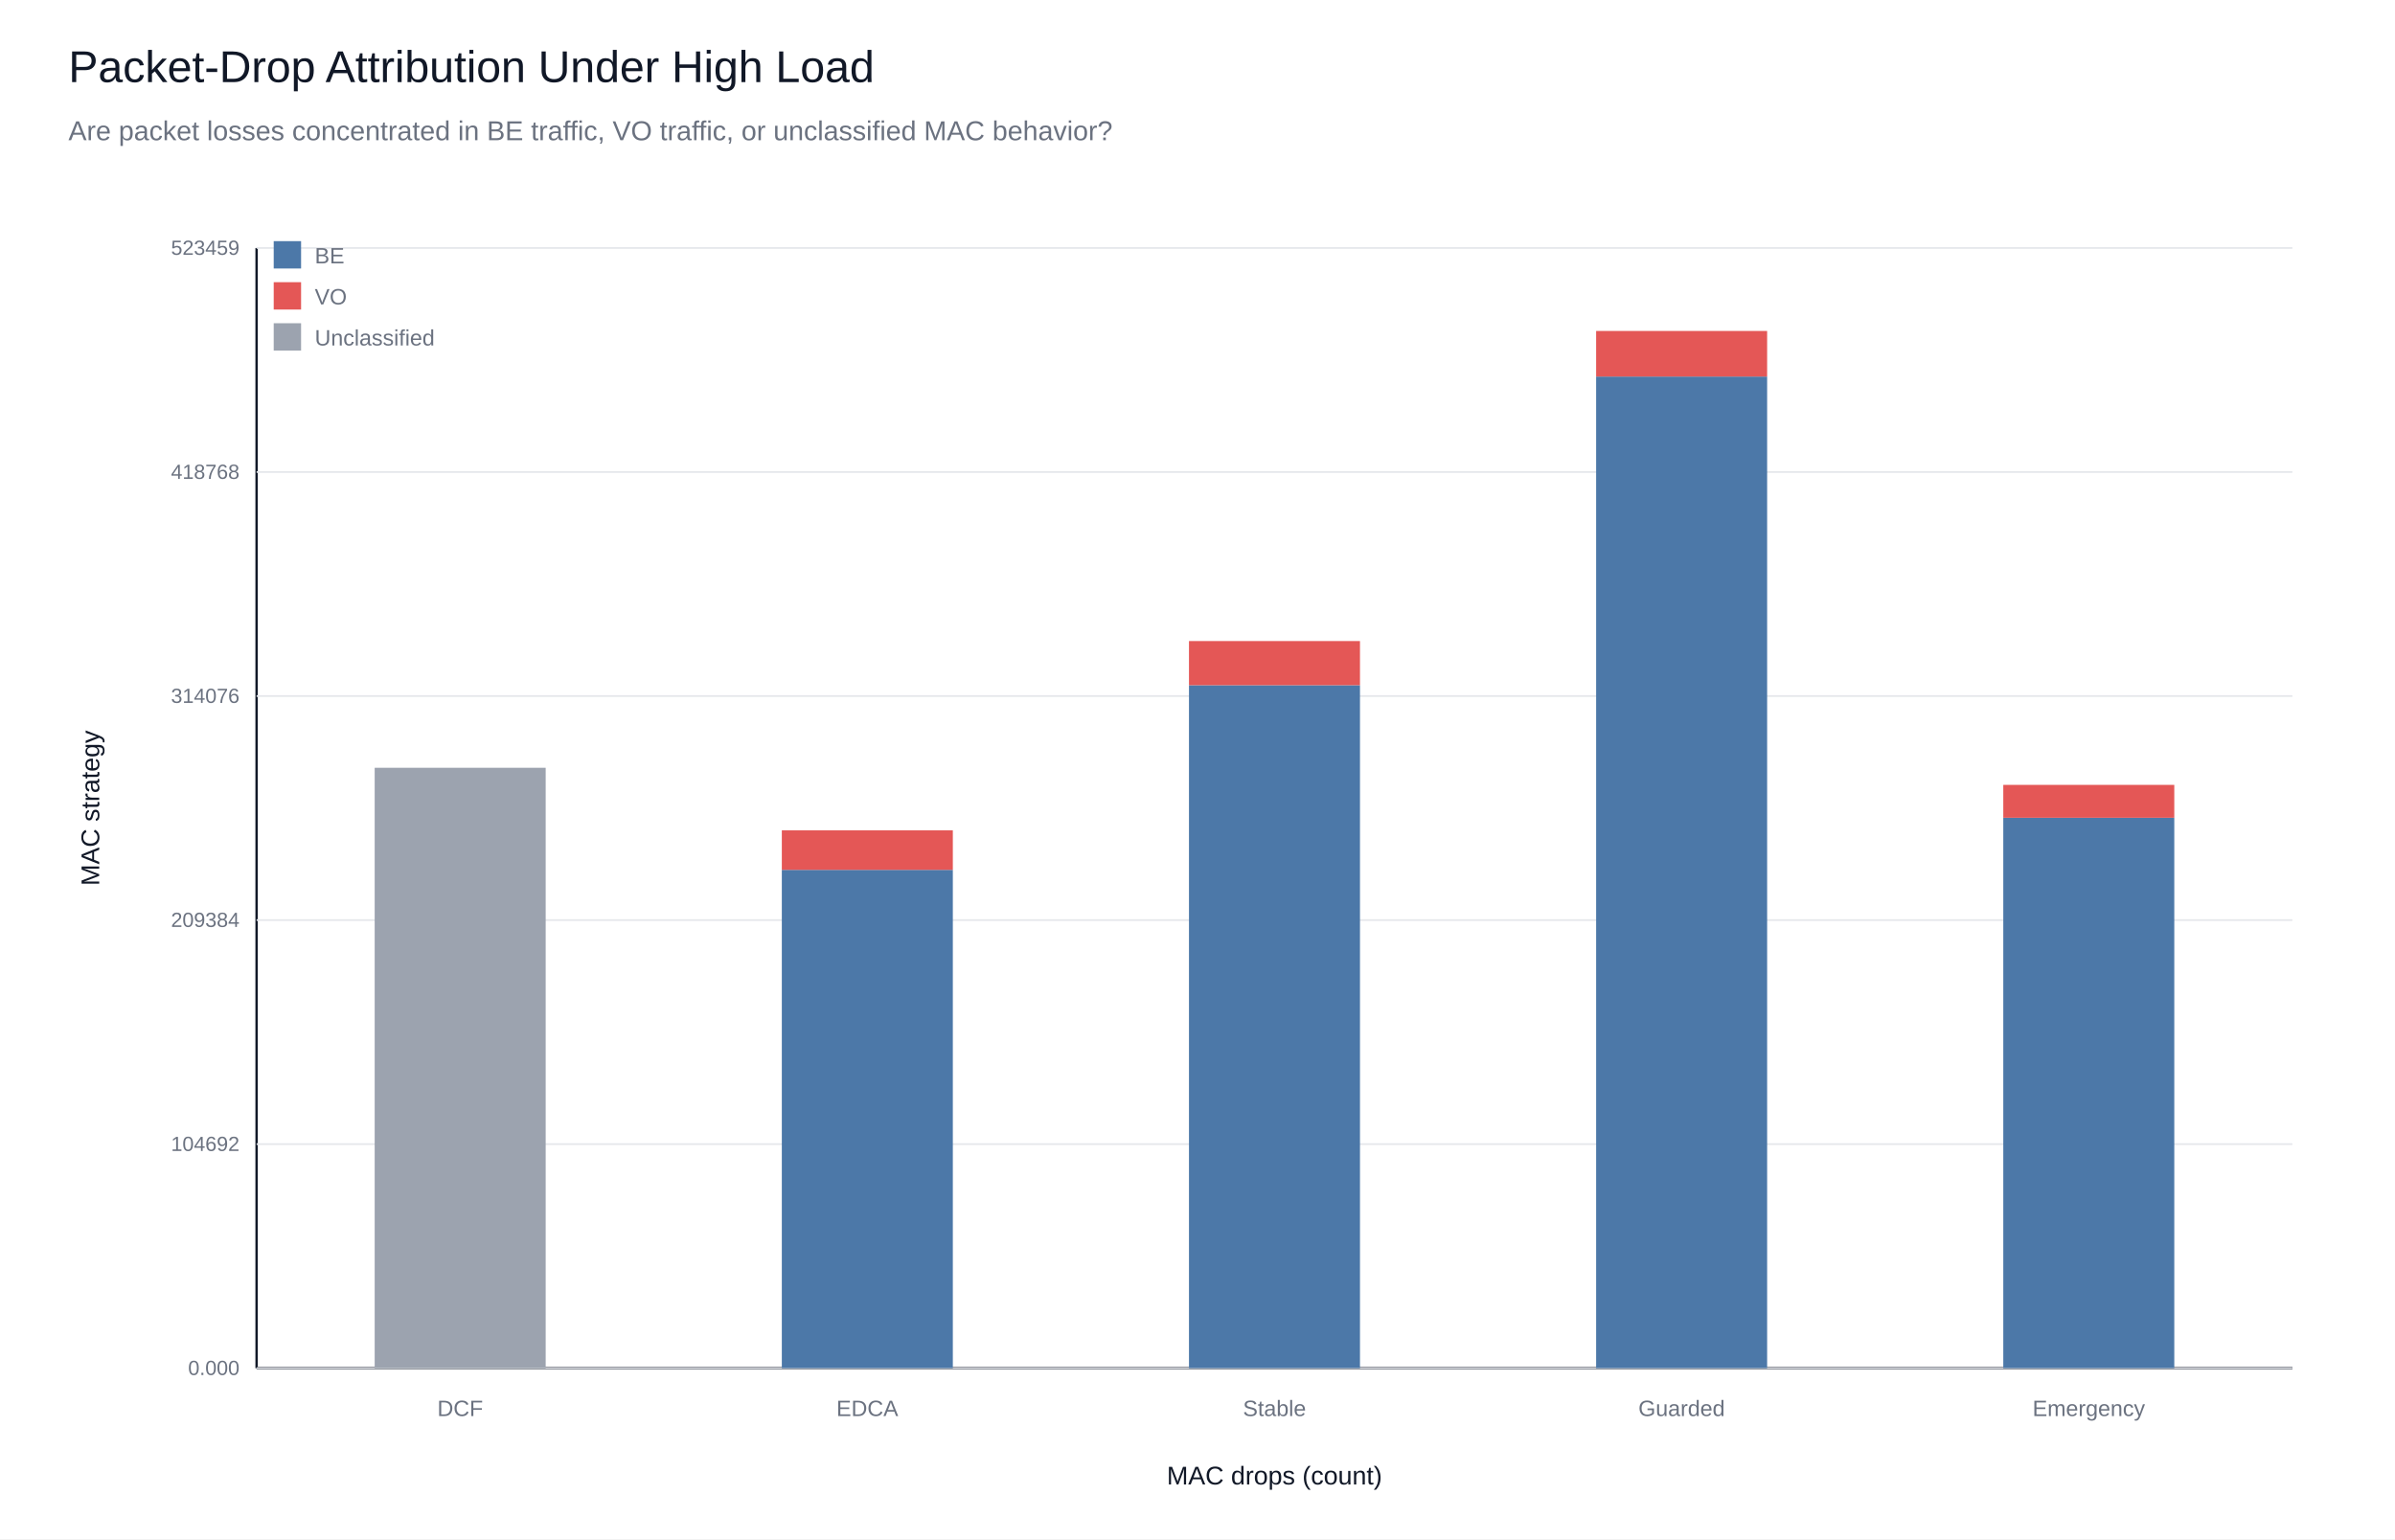
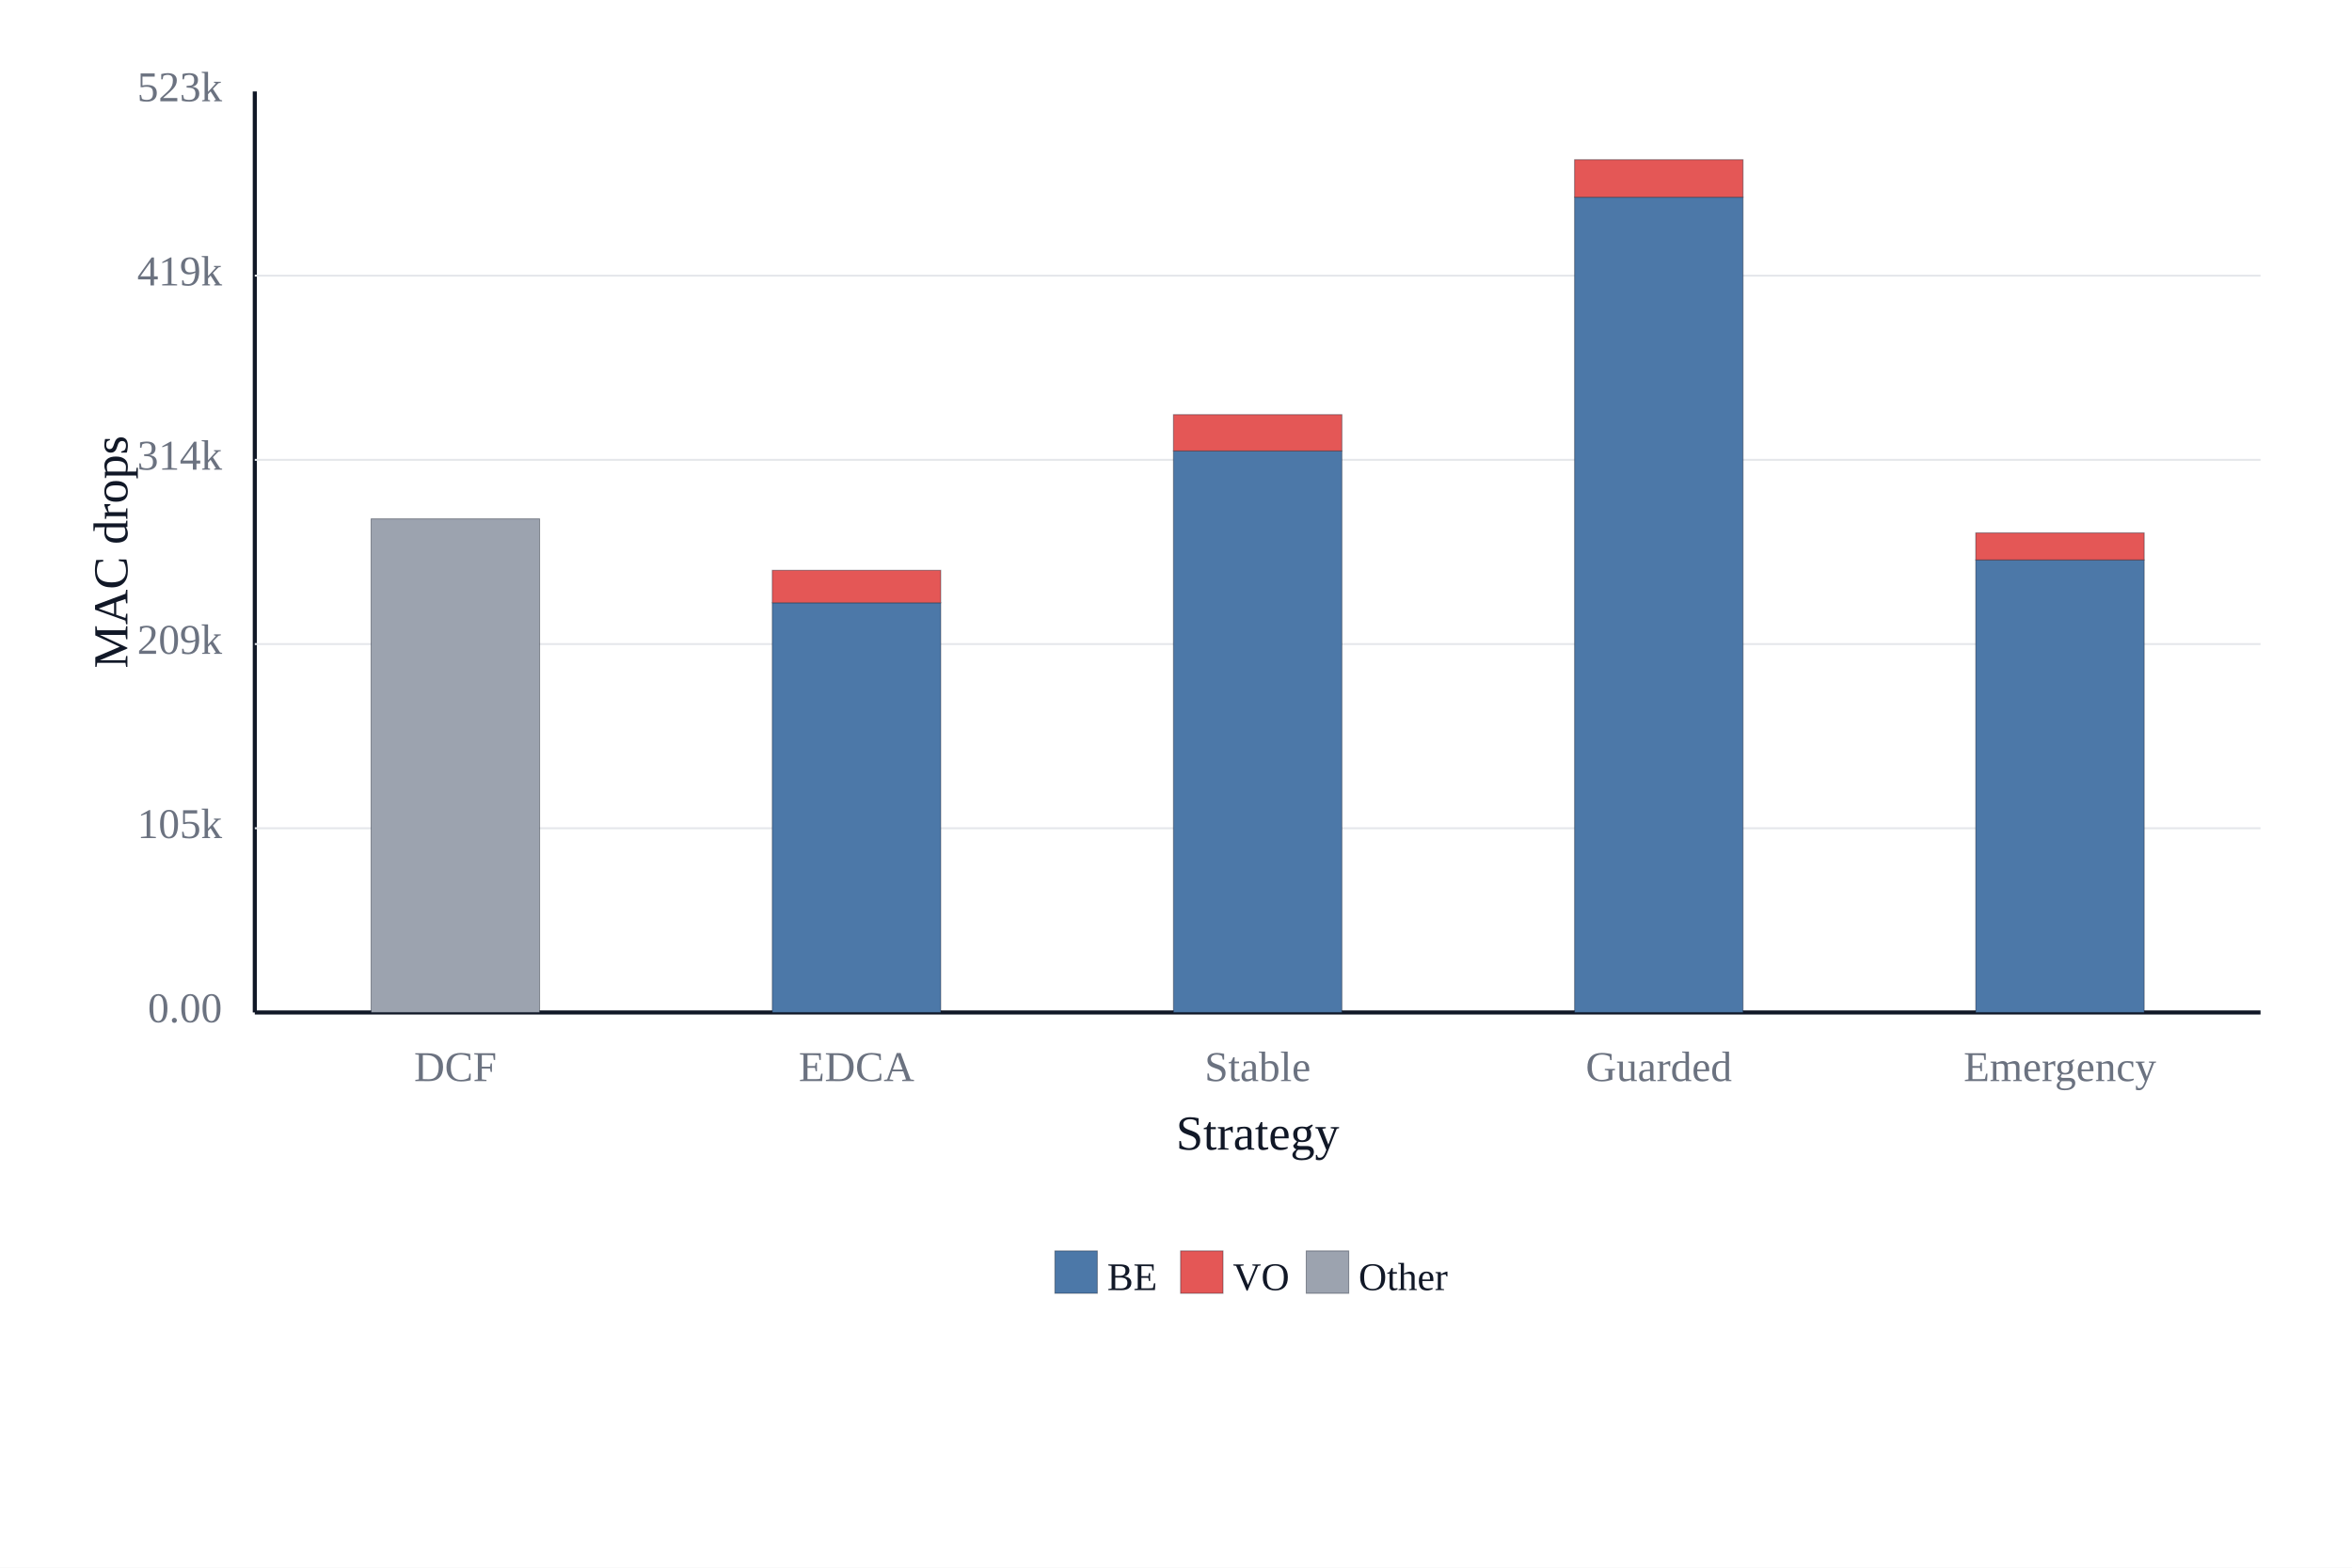
- <svg xmlns="http://www.w3.org/2000/svg" width="1400" height="900" viewBox="0 0 1400 900">
+ <svg xmlns="http://www.w3.org/2000/svg" width="720" height="480" viewBox="0 0 720 480">
  <rect width="100%" height="100%" fill="#ffffff" />
-   <style>text { font-family: "Arial", "Helvetica", sans-serif; } .title { font-weight: 700; } .question { font-style: italic; }</style>
-   <text x="40.00" y="48.00" text-anchor="start" font-size="26" fill="#111827">Packet-Drop Attribution Under High Load</text>
-   <text x="40.00" y="82.00" text-anchor="start" font-size="16" fill="#6b7280">Are packet losses concentrated in BE traffic, VO traffic, or unclassified MAC behavior?</text>
-   <line x1="150.00" y1="800.00" x2="1340.00" y2="800.00" stroke="#111827" stroke-width="1.4" />
-   <line x1="150.00" y1="145.00" x2="150.00" y2="800.00" stroke="#111827" stroke-width="1.4" />
-   <text x="745.00" y="868.00" text-anchor="middle" font-size="15" fill="#111827">MAC drops (count)</text>
-   <text x="58.00" y="472.50" text-anchor="middle" font-size="15" fill="#111827" transform="rotate(-90 58.00 472.50)">MAC strategy</text>
-   <line x1="150.00" y1="800.00" x2="1340.00" y2="800.00" stroke="#e5e7eb" />
-   <text x="140.00" y="804.00" text-anchor="end" font-size="12" fill="#6b7280">0.000</text>
-   <line x1="150.00" y1="669.00" x2="1340.00" y2="669.00" stroke="#e5e7eb" />
-   <text x="140.00" y="673.00" text-anchor="end" font-size="12" fill="#6b7280">104692</text>
-   <line x1="150.00" y1="538.00" x2="1340.00" y2="538.00" stroke="#e5e7eb" />
-   <text x="140.00" y="542.00" text-anchor="end" font-size="12" fill="#6b7280">209384</text>
-   <line x1="150.00" y1="407.00" x2="1340.00" y2="407.00" stroke="#e5e7eb" />
-   <text x="140.00" y="411.00" text-anchor="end" font-size="12" fill="#6b7280">314076</text>
-   <line x1="150.00" y1="276.00" x2="1340.00" y2="276.00" stroke="#e5e7eb" />
-   <text x="140.00" y="280.00" text-anchor="end" font-size="12" fill="#6b7280">418768</text>
-   <line x1="150.00" y1="145.00" x2="1340.00" y2="145.00" stroke="#e5e7eb" />
-   <text x="140.00" y="149.00" text-anchor="end" font-size="12" fill="#6b7280">523459</text>
-   <rect x="219.02" y="800.00" width="99.96" height="0.00" fill="#4c78a8" />
-   <rect x="219.02" y="800.00" width="99.96" height="0.00" fill="#e45756" />
-   <rect x="219.02" y="448.94" width="99.96" height="351.06" fill="#9ca3af" />
-   <text x="269.00" y="828.00" text-anchor="middle" font-size="13" fill="#6b7280">DCF</text>
-   <rect x="457.02" y="508.62" width="99.96" height="291.38" fill="#4c78a8" />
-   <rect x="457.02" y="485.53" width="99.96" height="23.09" fill="#e45756" />
-   <rect x="457.02" y="485.53" width="99.96" height="0.00" fill="#9ca3af" />
-   <text x="507.00" y="828.00" text-anchor="middle" font-size="13" fill="#6b7280">EDCA</text>
-   <rect x="695.02" y="400.66" width="99.96" height="399.34" fill="#4c78a8" />
-   <rect x="695.02" y="374.84" width="99.96" height="25.82" fill="#e45756" />
-   <rect x="695.02" y="374.84" width="99.96" height="0.00" fill="#9ca3af" />
-   <text x="745.00" y="828.00" text-anchor="middle" font-size="13" fill="#6b7280">Stable</text>
-   <rect x="933.02" y="220.18" width="99.96" height="579.82" fill="#4c78a8" />
-   <rect x="933.02" y="193.52" width="99.96" height="26.66" fill="#e45756" />
-   <rect x="933.02" y="193.52" width="99.96" height="0.00" fill="#9ca3af" />
-   <text x="983.00" y="828.00" text-anchor="middle" font-size="13" fill="#6b7280">Guarded</text>
-   <rect x="1171.02" y="478.17" width="99.96" height="321.83" fill="#4c78a8" />
-   <rect x="1171.02" y="458.94" width="99.96" height="19.23" fill="#e45756" />
-   <rect x="1171.02" y="458.94" width="99.96" height="0.00" fill="#9ca3af" />
-   <text x="1221.00" y="828.00" text-anchor="middle" font-size="13" fill="#6b7280">Emergency</text>
-   <rect x="160.00" y="141.00" width="16.00" height="16.00" fill="#4c78a8" />
-   <text x="184.00" y="154.00" text-anchor="start" font-size="13" fill="#6b7280">BE</text>
-   <rect x="160.00" y="165.00" width="16.00" height="16.00" fill="#e45756" />
-   <text x="184.00" y="178.00" text-anchor="start" font-size="13" fill="#6b7280">VO</text>
-   <rect x="160.00" y="189.00" width="16.00" height="16.00" fill="#9ca3af" />
-   <text x="184.00" y="202.00" text-anchor="start" font-size="13" fill="#6b7280">Unclassified</text>
+   <style>text { font-family: "Times New Roman", Times, serif; }</style>
+   <line x1="78.00" y1="310.00" x2="692.00" y2="310.00" stroke="#111827" stroke-width="1.25" />
+   <line x1="78.00" y1="28.00" x2="78.00" y2="310.00" stroke="#111827" stroke-width="1.25" />
+   <text x="385.00" y="352.00" text-anchor="middle" font-size="15" fill="#111827">Strategy</text>
+   <text x="39.00" y="169.00" text-anchor="middle" font-size="15" fill="#111827" transform="rotate(-90 39.00 169.00)">MAC drops</text>
+   <text x="68.00" y="313.00" text-anchor="end" font-size="13" fill="#6b7280">0.00</text>
+   <line x1="78.00" y1="253.60" x2="692.00" y2="253.60" stroke="#e5e7eb" stroke-width="0.6" />
+   <text x="68.00" y="256.60" text-anchor="end" font-size="13" fill="#6b7280">105k</text>
+   <line x1="78.00" y1="197.20" x2="692.00" y2="197.20" stroke="#e5e7eb" stroke-width="0.6" />
+   <text x="68.00" y="200.20" text-anchor="end" font-size="13" fill="#6b7280">209k</text>
+   <line x1="78.00" y1="140.80" x2="692.00" y2="140.80" stroke="#e5e7eb" stroke-width="0.6" />
+   <text x="68.00" y="143.80" text-anchor="end" font-size="13" fill="#6b7280">314k</text>
+   <line x1="78.00" y1="84.40" x2="692.00" y2="84.40" stroke="#e5e7eb" stroke-width="0.6" />
+   <text x="68.00" y="87.40" text-anchor="end" font-size="13" fill="#6b7280">419k</text>
+   <text x="68.00" y="31.00" text-anchor="end" font-size="13" fill="#6b7280">523k</text>
+   <rect x="113.61" y="310.00" width="51.58" height="0.00" fill="#4c78a8" stroke="#111827" stroke-width="0.3" stroke-opacity="0.4" />
+   <rect x="113.61" y="310.00" width="51.58" height="0.00" fill="#e45756" stroke="#111827" stroke-width="0.3" stroke-opacity="0.4" />
+   <rect x="113.61" y="158.86" width="51.58" height="151.14" fill="#9ca3af" stroke="#111827" stroke-width="0.3" stroke-opacity="0.4" />
+   <text x="139.40" y="331.00" text-anchor="middle" font-size="13" fill="#6b7280">DCF</text>
+   <rect x="236.41" y="184.55" width="51.58" height="125.45" fill="#4c78a8" stroke="#111827" stroke-width="0.3" stroke-opacity="0.4" />
+   <rect x="236.41" y="174.61" width="51.58" height="9.94" fill="#e45756" stroke="#111827" stroke-width="0.3" stroke-opacity="0.4" />
+   <rect x="236.41" y="174.61" width="51.58" height="0.00" fill="#9ca3af" stroke="#111827" stroke-width="0.3" stroke-opacity="0.4" />
+   <text x="262.20" y="331.00" text-anchor="middle" font-size="13" fill="#6b7280">EDCA</text>
+   <rect x="359.21" y="138.07" width="51.58" height="171.93" fill="#4c78a8" stroke="#111827" stroke-width="0.3" stroke-opacity="0.4" />
+   <rect x="359.21" y="126.95" width="51.58" height="11.12" fill="#e45756" stroke="#111827" stroke-width="0.3" stroke-opacity="0.4" />
+   <rect x="359.21" y="126.95" width="51.58" height="0.00" fill="#9ca3af" stroke="#111827" stroke-width="0.3" stroke-opacity="0.4" />
+   <text x="385.00" y="331.00" text-anchor="middle" font-size="13" fill="#6b7280">Stable</text>
+   <rect x="482.01" y="60.37" width="51.58" height="249.63" fill="#4c78a8" stroke="#111827" stroke-width="0.3" stroke-opacity="0.4" />
+   <rect x="482.01" y="48.89" width="51.58" height="11.48" fill="#e45756" stroke="#111827" stroke-width="0.3" stroke-opacity="0.4" />
+   <rect x="482.01" y="48.89" width="51.58" height="0.00" fill="#9ca3af" stroke="#111827" stroke-width="0.3" stroke-opacity="0.4" />
+   <text x="507.80" y="331.00" text-anchor="middle" font-size="13" fill="#6b7280">Guarded</text>
+   <rect x="604.81" y="171.44" width="51.58" height="138.56" fill="#4c78a8" stroke="#111827" stroke-width="0.3" stroke-opacity="0.4" />
+   <rect x="604.81" y="163.16" width="51.58" height="8.28" fill="#e45756" stroke="#111827" stroke-width="0.3" stroke-opacity="0.4" />
+   <rect x="604.81" y="163.16" width="51.58" height="0.00" fill="#9ca3af" stroke="#111827" stroke-width="0.3" stroke-opacity="0.4" />
+   <text x="630.60" y="331.00" text-anchor="middle" font-size="13" fill="#6b7280">Emergency</text>
+   <rect x="322.92" y="383.00" width="13.00" height="13.00" fill="#4c78a8" stroke="#111827" stroke-width="0.3" stroke-opacity="0.4" />
+   <text x="338.92" y="395.00" text-anchor="start" font-size="12" fill="#111827">BE</text>
+   <rect x="361.40" y="383.00" width="13.00" height="13.00" fill="#e45756" stroke="#111827" stroke-width="0.3" stroke-opacity="0.4" />
+   <text x="377.40" y="395.00" text-anchor="start" font-size="12" fill="#111827">VO</text>
+   <rect x="399.88" y="383.00" width="13.00" height="13.00" fill="#9ca3af" stroke="#111827" stroke-width="0.3" stroke-opacity="0.4" />
+   <text x="415.88" y="395.00" text-anchor="start" font-size="12" fill="#111827">Other</text>
</svg>
